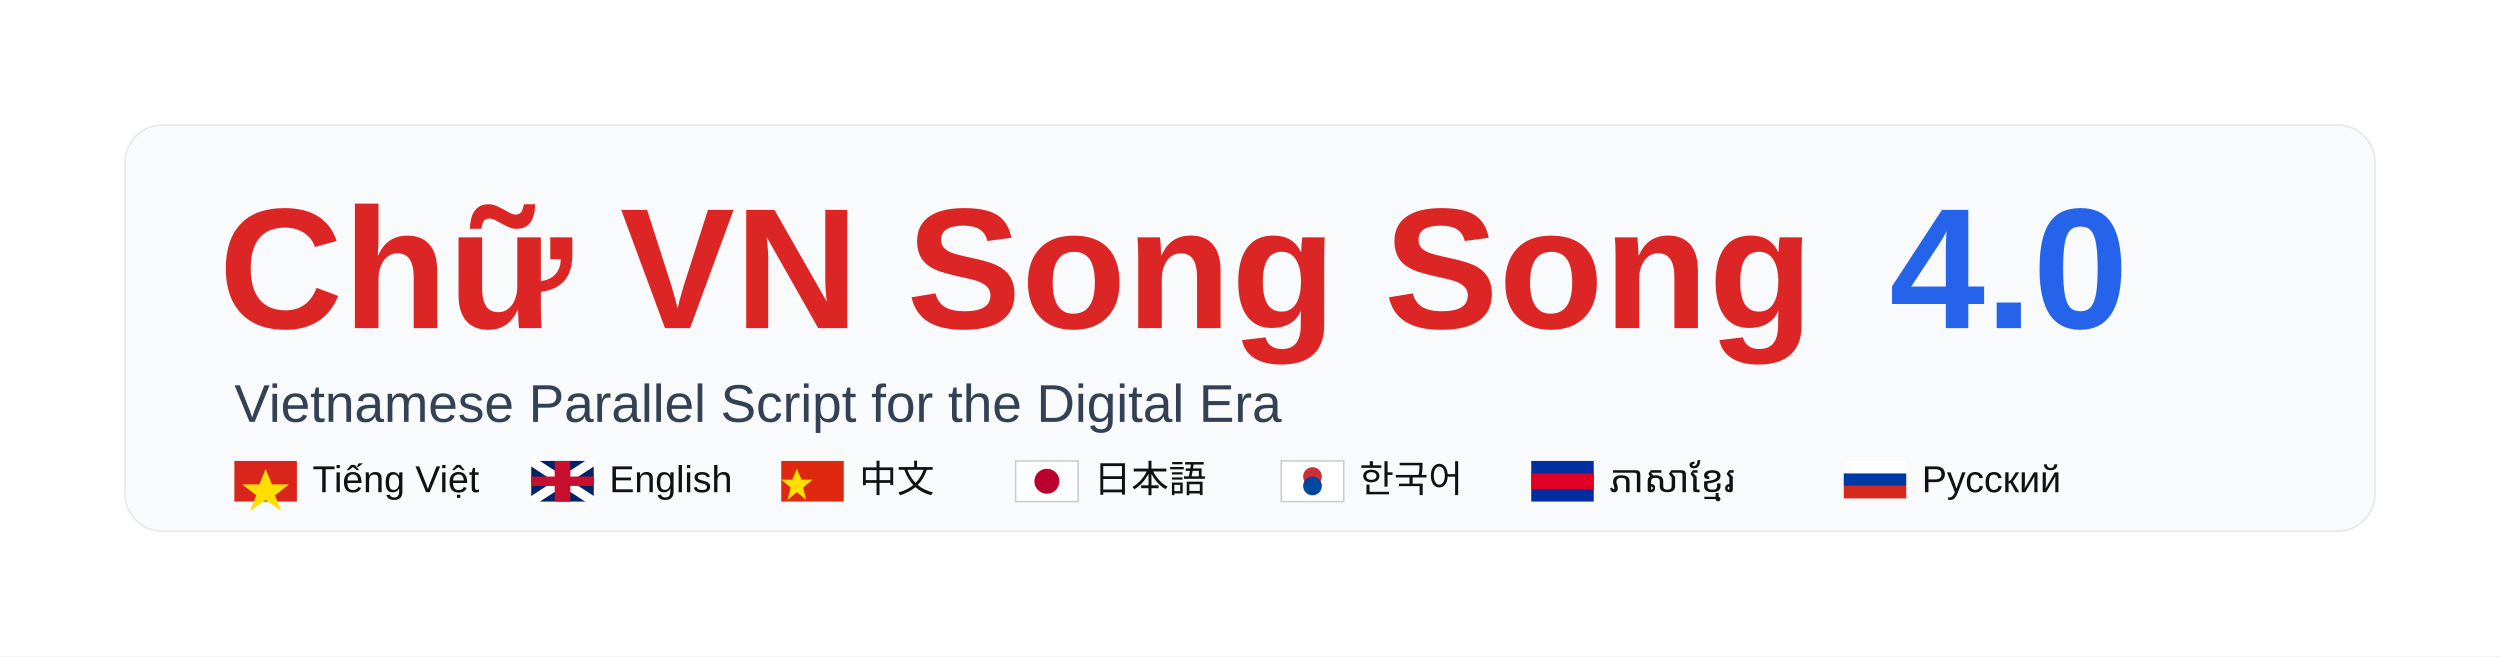
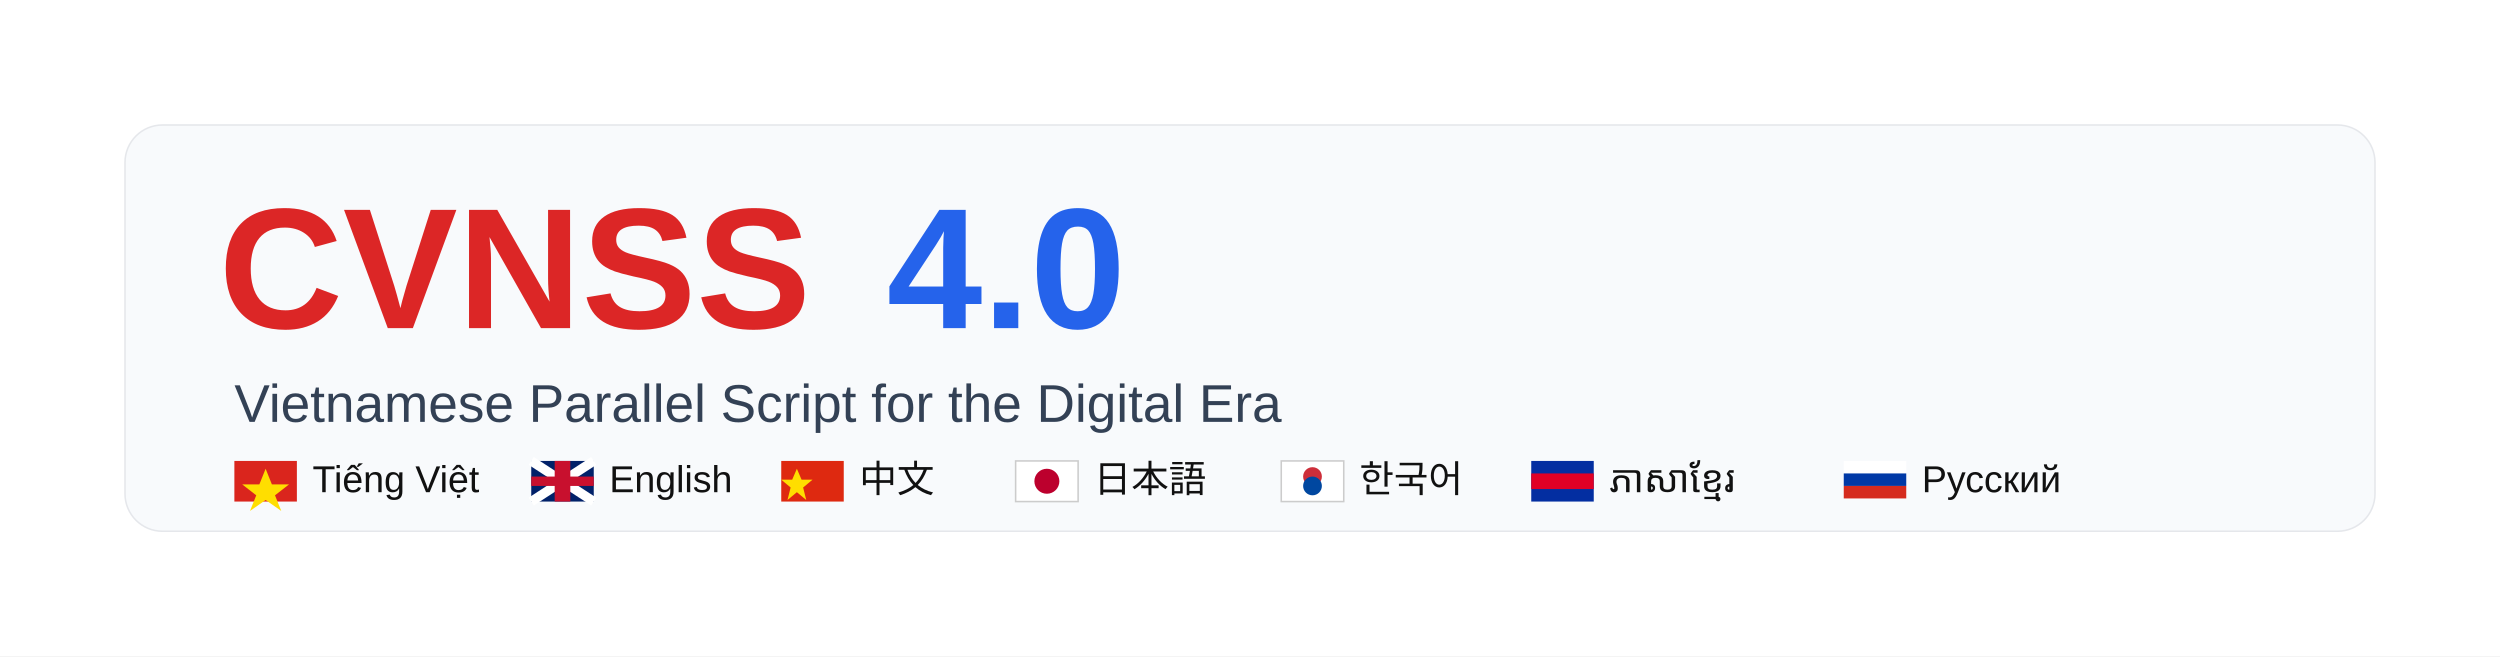
<svg xmlns="http://www.w3.org/2000/svg" width="1600" height="420" viewBox="0 0 1600 420">
  <rect width="1600" height="420" fill="#ffffff" />
  <rect x="80" y="80" width="1440" height="260" rx="24" fill="#f8fafc" stroke="#e5e7eb" />
  <text x="140" y="210" font-size="110" font-family="Segoe UI, Arial" font-weight="800">
-     <tspan fill="#dc2626">Chữ VN Song Song</tspan>
+     <tspan fill="#dc2626">CVNSS</tspan>
    <tspan dx="18" fill="#2563eb">4.0</tspan>
  </text>
  <text x="150" y="270" font-size="34" fill="#334155" font-family="Segoe UI, Arial">
    Vietnamese Parallel Script for the Digital Era
  </text>
  <rect x="150" y="295" width="40" height="26" fill="#da251d" />
  <polygon points="170,300 174,310 185,310 176,317 180,327 170,320 160,327 164,317 155,310 166,310" fill="#ffde00" />
  <text x="200" y="315" font-size="24" fill="#111" font-family="Segoe UI, Arial">Tiếng Việt</text>
  <rect x="340" y="295" width="40" height="26" fill="#012169" />
  <line x1="340" y1="295" x2="380" y2="321" stroke="#fff" stroke-width="6" />
  <line x1="380" y1="295" x2="340" y2="321" stroke="#fff" stroke-width="6" />
  <rect x="355" y="295" width="10" height="26" fill="#c8102e" />
  <rect x="340" y="305" width="40" height="6" fill="#c8102e" />
  <text x="390" y="315" font-size="24" fill="#111" font-family="Segoe UI, Arial">English</text>
  <rect x="500" y="295" width="40" height="26" fill="#de2910" />
  <polygon points="510,300 513,307 520,307 514,312 516,320 510,315 504,320 506,312 500,307 507,307" fill="#ffde00" />
  <text x="550" y="315" font-size="24" fill="#111" font-family="Segoe UI, Arial">中文</text>
  <rect x="650" y="295" width="40" height="26" fill="#ffffff" stroke="#ccc" />
  <circle cx="670" cy="308" r="8" fill="#bc002d" />
  <text x="700" y="315" font-size="24" fill="#111" font-family="Segoe UI, Arial">日本語</text>
  <rect x="820" y="295" width="40" height="26" fill="#ffffff" stroke="#ccc" />
  <circle cx="840" cy="305" r="6" fill="#cd2e3a" />
  <circle cx="840" cy="311" r="6" fill="#0047a0" />
  <text x="870" y="315" font-size="24" fill="#111" font-family="Segoe UI, Arial">한국어</text>
  <rect x="980" y="295" width="40" height="26" fill="#032ea1" />
  <rect x="980" y="303" width="40" height="10" fill="#e00025" />
  <text x="1030" y="315" font-size="24" fill="#111" font-family="Segoe UI, Arial">ភាសាខ្មែរ</text>
  <rect x="1180" y="295" width="40" height="8" fill="#ffffff" />
  <rect x="1180" y="303" width="40" height="8" fill="#0039a6" />
  <rect x="1180" y="311" width="40" height="8" fill="#d52b1e" />
  <text x="1230" y="315" font-size="24" fill="#111" font-family="Segoe UI, Arial">Русский</text>
</svg>
